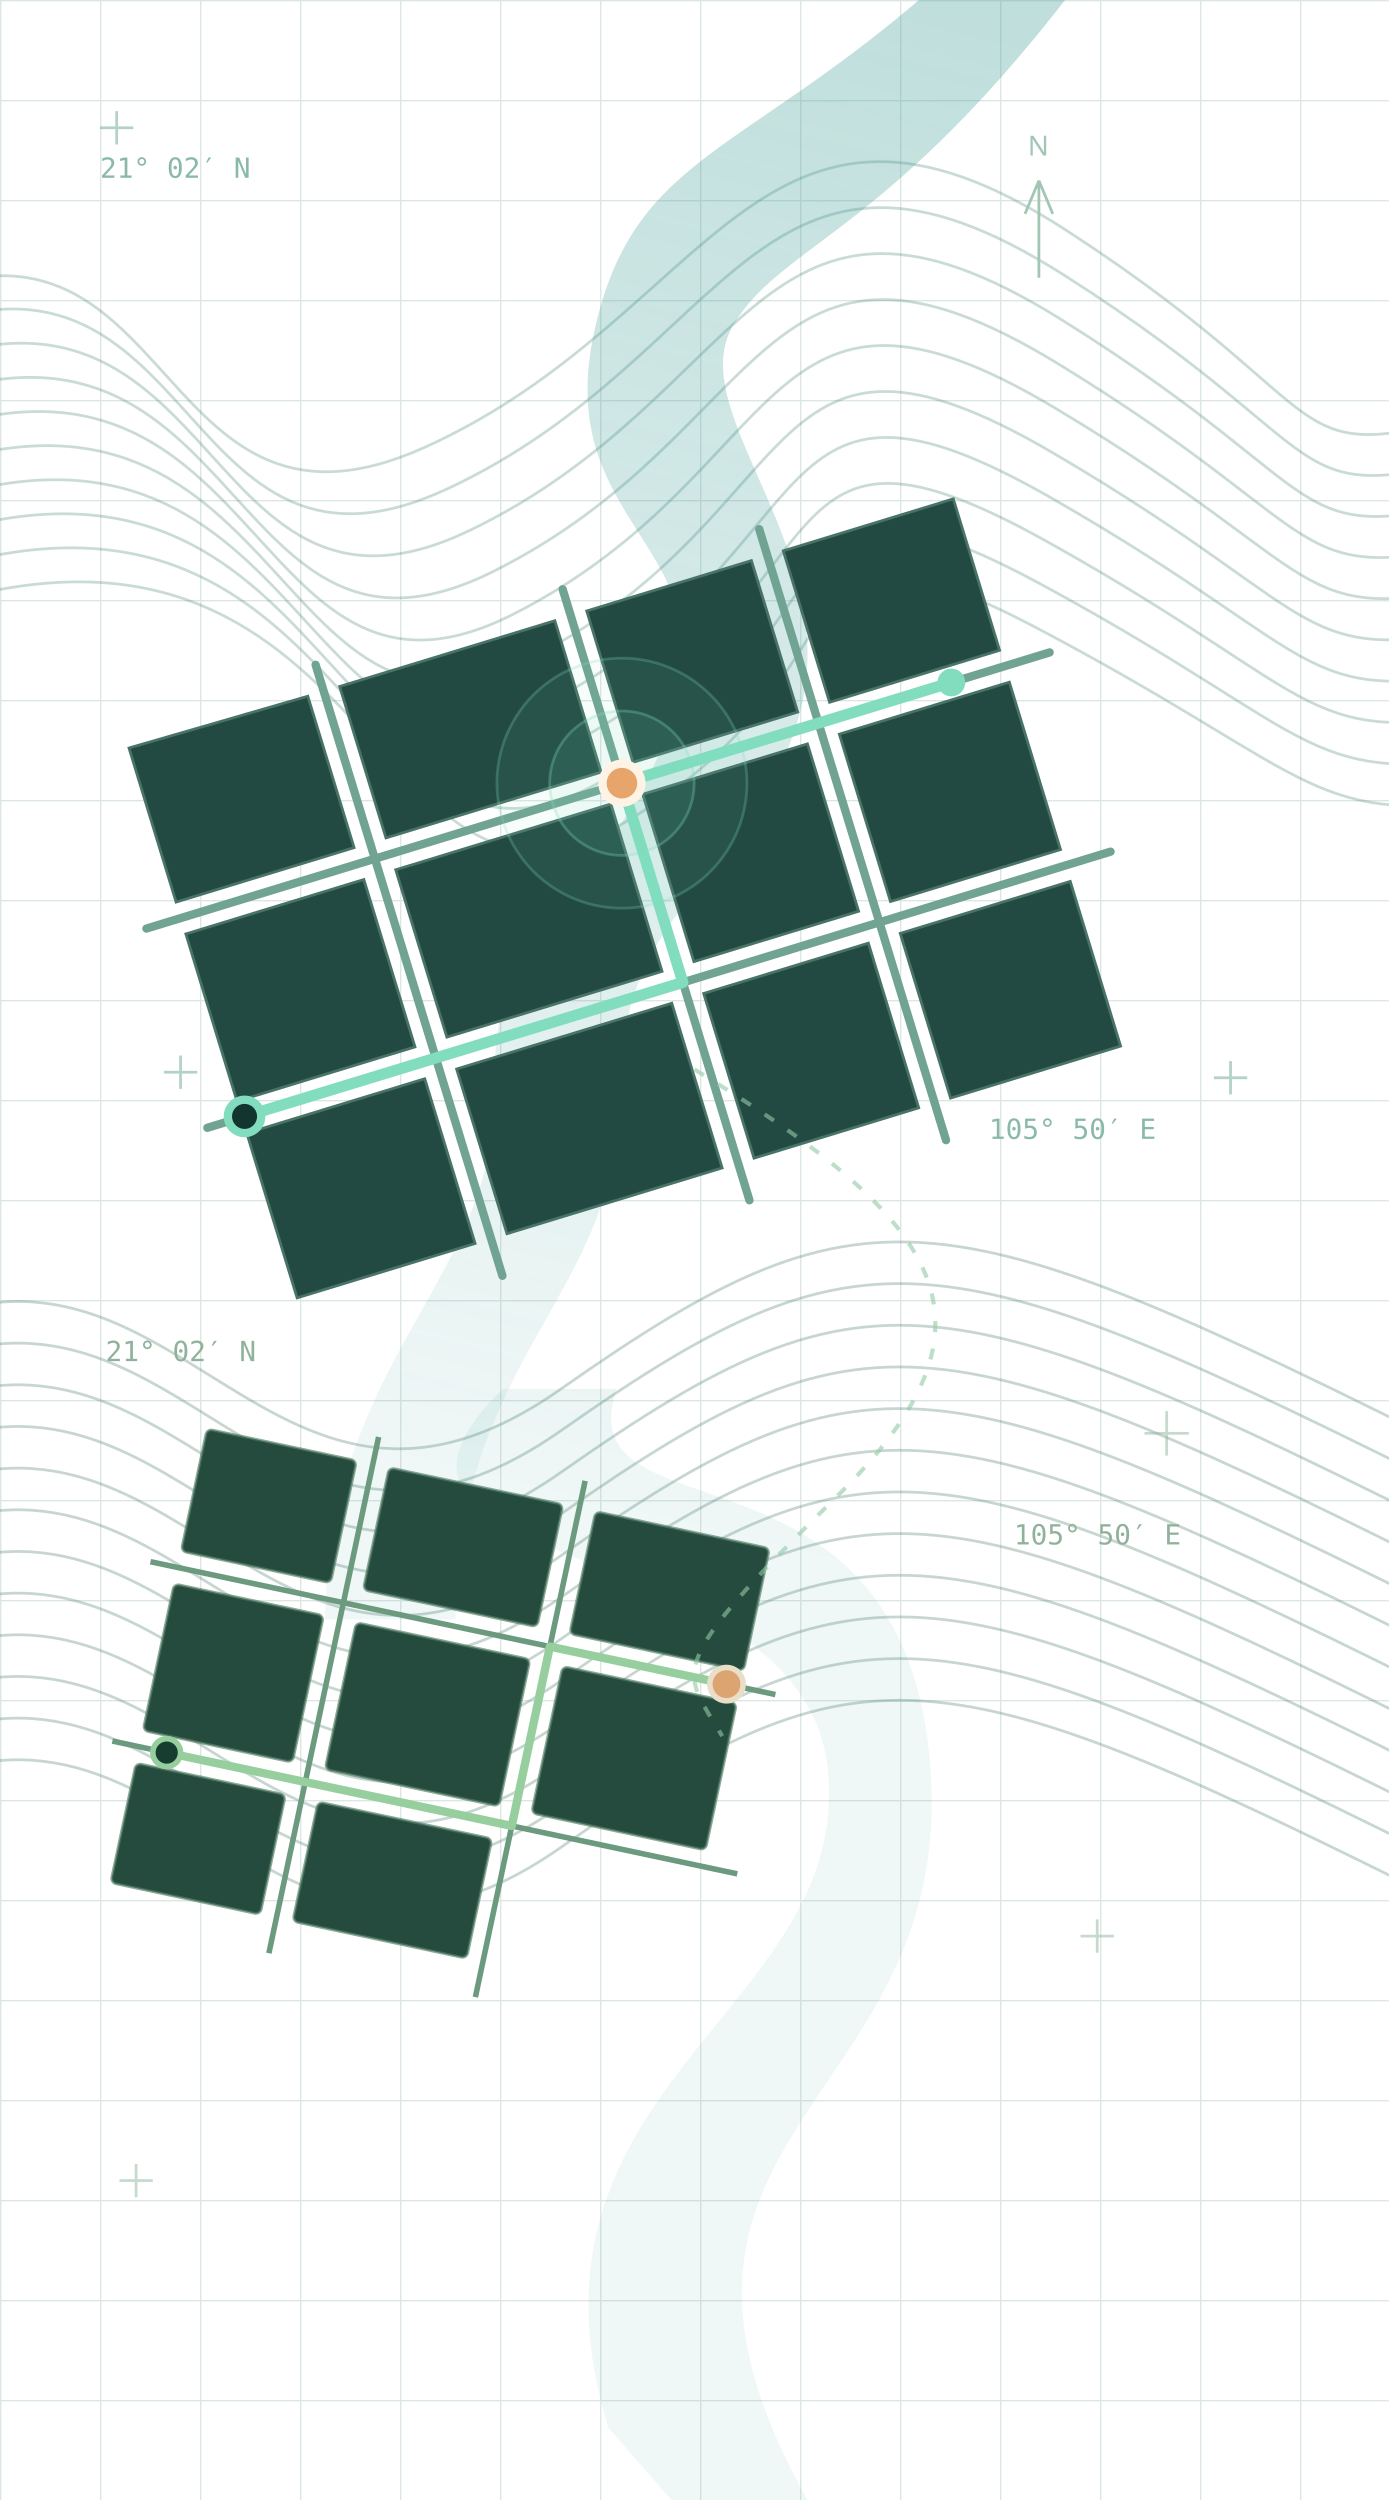
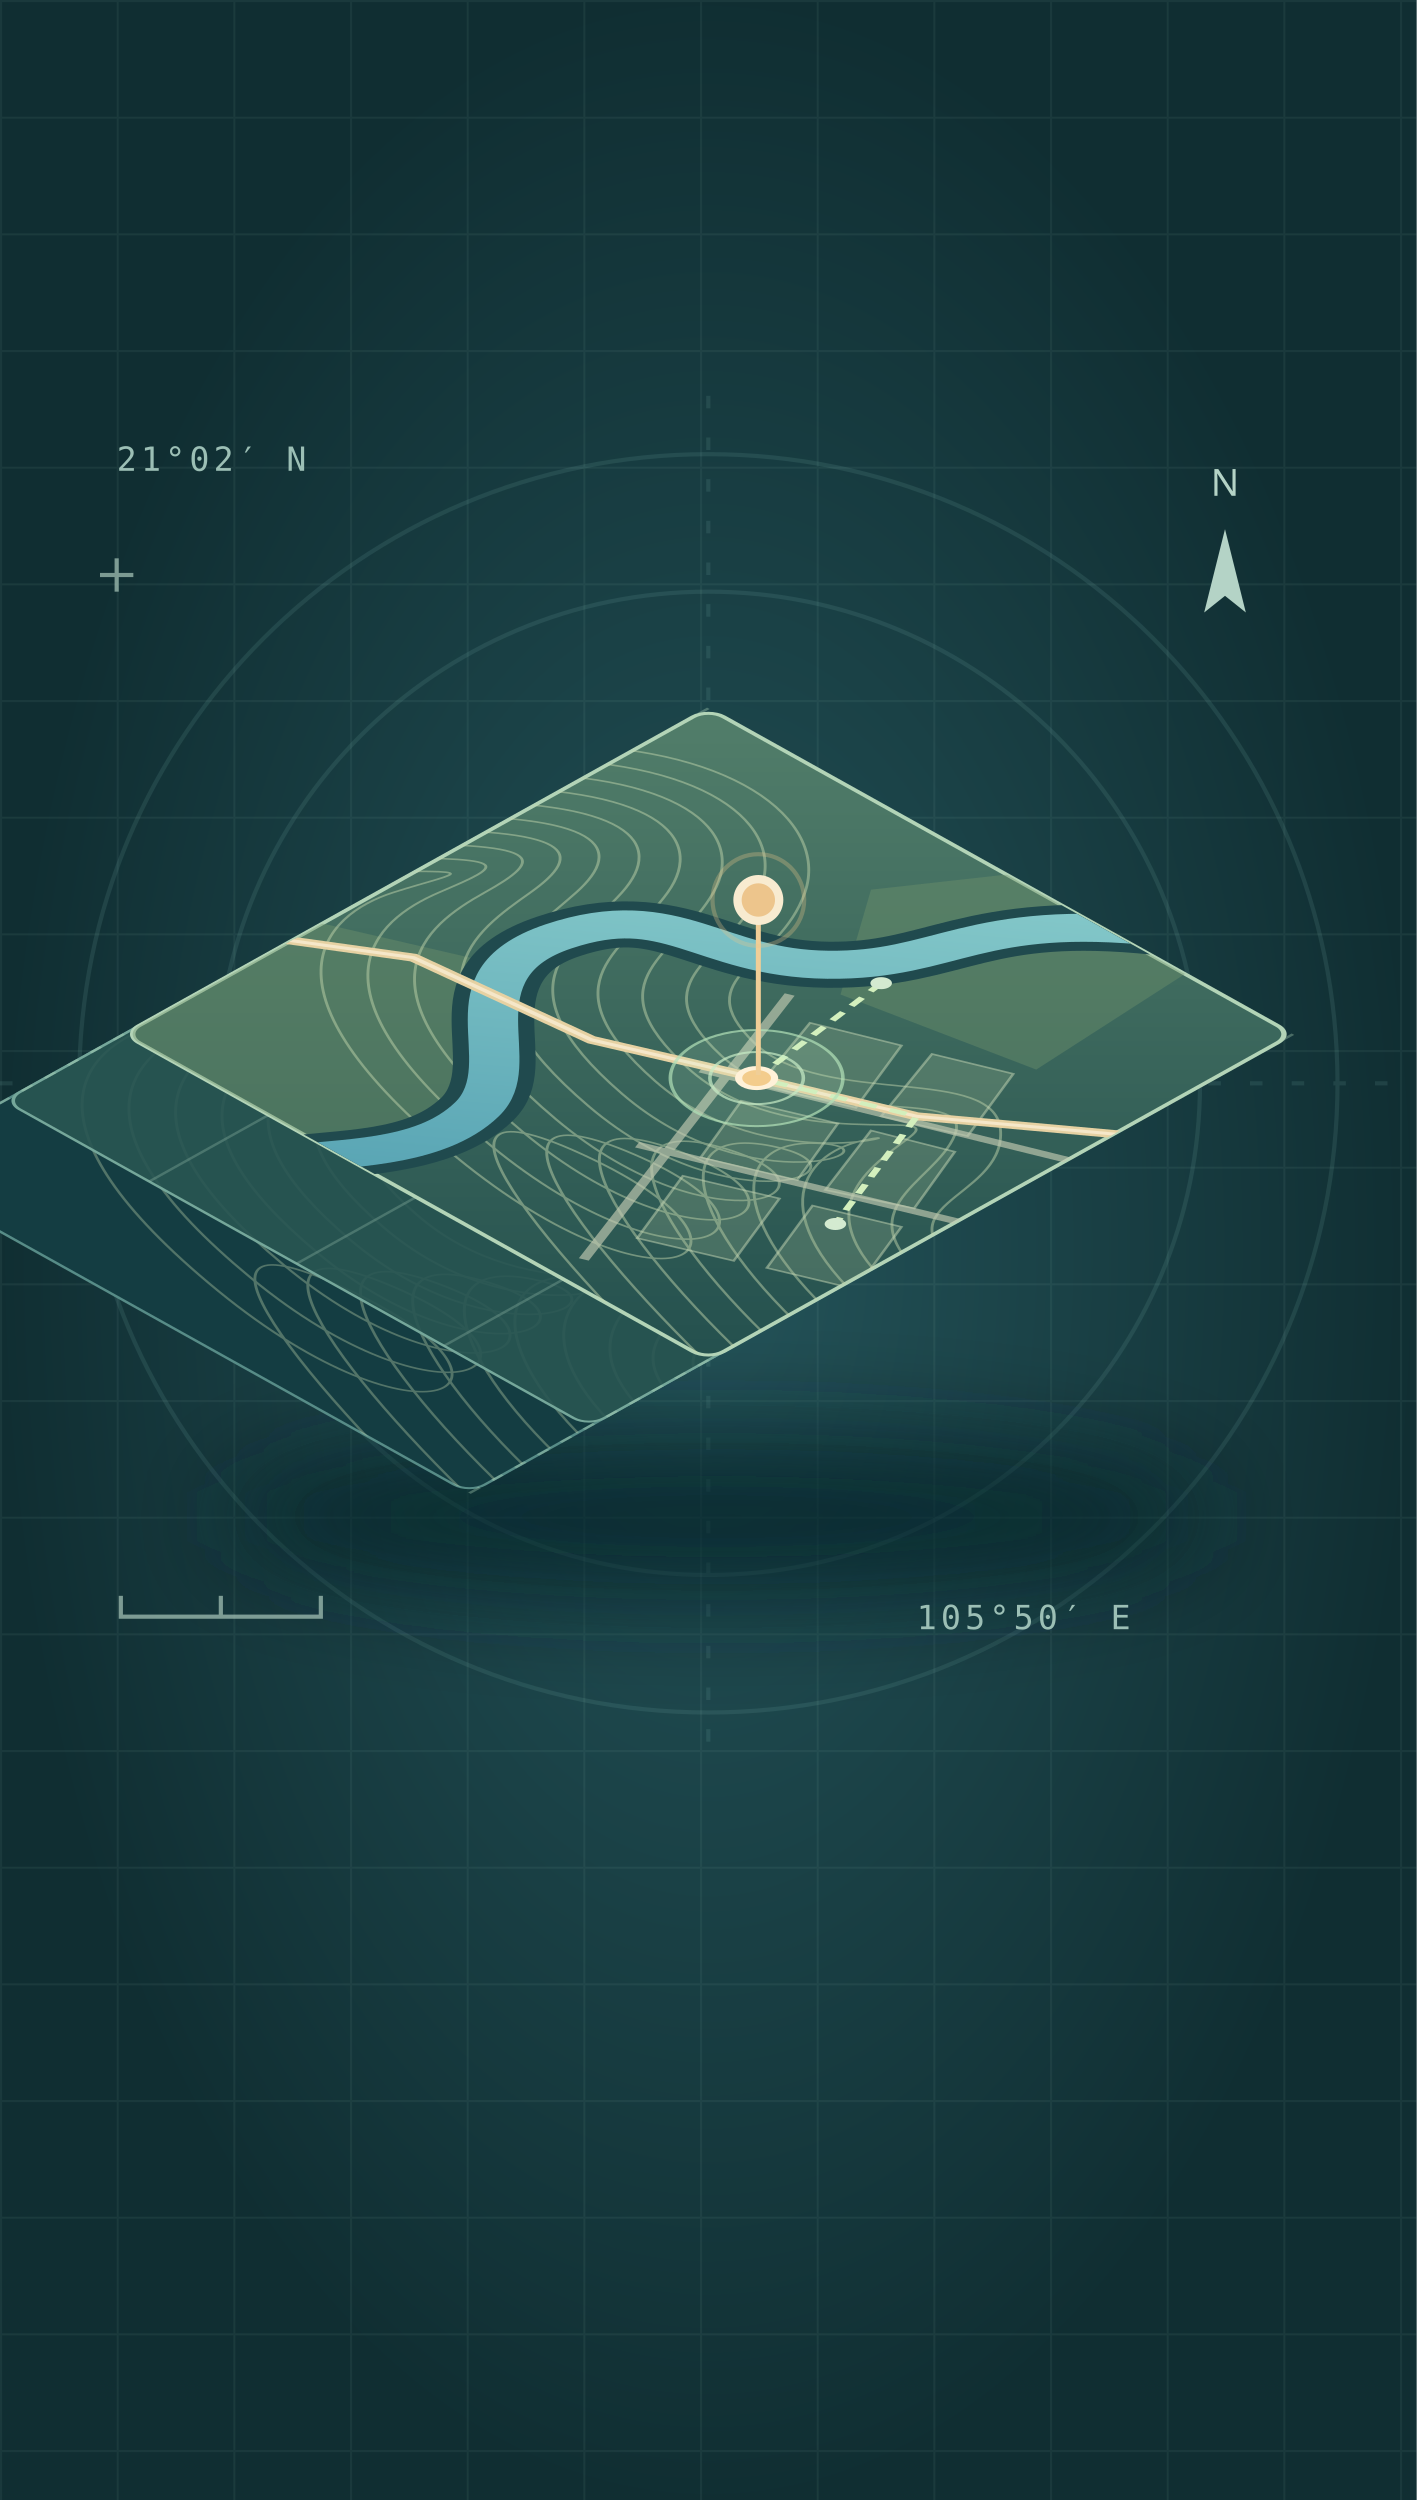
- <svg xmlns="http://www.w3.org/2000/svg" width="500" height="900" viewBox="0 0 500 900" fill="none">
+ <svg xmlns="http://www.w3.org/2000/svg" width="340" height="600" viewBox="0 0 340 600" fill="none">
  <defs>
-     <pattern id="grid" width="36" height="36" patternUnits="userSpaceOnUse">
-       <path d="M36 0H0V36" stroke="#42756e" stroke-opacity=".18" />
+     <radialGradient id="bg">
+       <stop stop-color="#24545a" />
+       <stop offset="1" stop-color="#102e32" />
+     </radialGradient>
+     <linearGradient id="land" x2="230" y2="230" gradientUnits="userSpaceOnUse">
+       <stop stop-color="#527e6a" />
+       <stop offset="1" stop-color="#24504e" />
+     </linearGradient>
+     <linearGradient id="water" x2="170" y2="230" gradientUnits="userSpaceOnUse">
+       <stop stop-color="#99d9d3" />
+       <stop offset="1" stop-color="#4e9caf" />
+     </linearGradient>
+     <pattern id="grid" width="28" height="28" patternUnits="userSpaceOnUse">
+       <path d="M28 0H0V28" stroke="#a2cfc4" stroke-opacity=".07" />
    </pattern>
-     <linearGradient id="water" x1="300" y1="0" x2="170" y2="530" gradientUnits="userSpaceOnUse">
-       <stop stop-color="#3b9c94" stop-opacity=".32" />
-       <stop offset="1" stop-color="#3b9c94" stop-opacity=".08" />
-     </linearGradient>
+     <clipPath id="tile">
+       <rect width="230" height="230" rx="6" />
+     </clipPath>
+     <filter id="shadow" x="-50%" y="-100%" width="200%" height="300%">
+       <feGaussianBlur stdDeviation="12" />
+     </filter>
+     <g id="contours" stroke="#c6d9af" stroke-width=".8">
+       <path d="M-20 46C16 8 63 15 84 46S90 99 127 109 182 68 207 92 206 144 253 149" />
+       <path d="M-20 56C16 18 57 25 75 55S81 109 125 120 185 80 199 102 201 153 253 160" />
+       <path d="M-20 66C16 28 51 35 66 64S72 119 123 131 188 92 191 112 196 162 253 171" />
+       <path d="M-20 76C16 38 45 45 57 73S63 129 121 142 191 104 183 122 191 171 253 182" />
+       <path d="M-20 86C16 48 39 55 48 82S54 139 119 153 194 116 175 132 186 180 253 193" />
+       <path d="M-20 96C16 58 33 65 39 91S45 149 117 164 197 128 167 142 181 189 253 204" />
+       <path d="M-20 106C16 68 27 75 30 100S36 159 115 175 200 140 159 152 176 198 253 215" />
+       <path d="M-20 116C16 78 21 85 21 109S27 169 113 186 203 152 151 162 171 207 253 226" />
+       <path d="M-20 126C16 88 15 95 12 118S18 179 111 197 206 164 143 172 166 216 253 237" />
+       <path d="M-20 136C16 98 9 105 3 127S9 189 109 208 209 176 135 182 161 225 253 248" />
+     </g>
  </defs>
-   <path fill="url(#grid)" d="M0 0h500v900H0z" />
-   <g stroke="#4d8779" stroke-opacity=".3">
-     <path d="M-50 116C66 49 49 208 153 161S273 11 384 83s69 89 169 60" />
-     <path d="M-49 128C74 60 58 224 161 176S273 29 383 99s72 87 170 60" />
-     <path d="M-48 140C82 72 67 240 169 191S273 47 382 115s75 85 170 60" />
-     <path d="M-47 152C90 84 76 256 177 206S273 65 381 131s78 83 170 60" />
-     <path d="M-46 164C98 96 85 272 185 221S273 83 380 147s81 81 170 60" />
-     <path d="M-45 176C106 108 94 288 193 236S273 101 379 163s84 79 170 60" />
-     <path d="M-44 188C114 120 103 304 201 251S273 119 378 179s87 77 170 60" />
-     <path d="M-43 200C122 132 112 320 209 266S273 137 377 195s90 75 170 60" />
-     <path d="M-42 212C130 144 121 336 217 281S273 155 376 211s93 73 170 60" />
-     <path d="M-41 224C138 156 130 352 225 296S273 173 375 227s96 71 170 60" />
+   <path fill="url(#bg)" d="M0 0h340v600H0z" />
+   <path fill="url(#grid)" d="M0 0h340v600H0z" />
+   <g stroke="#7bb6ae" opacity=".14">
+     <circle cx="170" cy="260" r="151" />
+     <circle cx="170" cy="260" r="118" />
+     <path d="M0 260h340M170 95v330" stroke-dasharray="3 7" />
  </g>
-   <path d="M368-35c-90 93-138 82-154 154s51 77 27 143-64 61-63 130-60 97-61 191h47c0-94 59-117 59-188s45-74 64-135-42-111-23-143S327 84 409-35Z" fill="url(#water)" />
-   <g transform="translate(38 200) rotate(-17 210 130)">
-     <g fill="#224a43" stroke="#497366">
-       <path d="m35 13 67 1v57H35zM114 14h81v57h-81zM207 14h62v57h-62zM281 14h64v57h-64zM35 83h67v63H35zM114 83h81v63h-81zM207 83h62v63h-62zM281 83h64v63h-64zM35 158h67v62H35zM114 158h81v62h-81zM207 158h62v62h-62zM281 158h64v62h-64z" />
+   <ellipse cx="172" cy="364" rx="119" ry="20" fill="#041b20" opacity=".65" filter="url(#shadow)" />
+   <g transform="translate(170 170) matrix(.61 .34 -.61 .34 0 0)">
+     <rect y="94" width="230" height="230" rx="6" fill="#143d42" stroke="#578c87" />
+     <g transform="translate(0 94)" clip-path="url(#tile)" opacity=".35">
+       <use href="#contours" />
    </g>
-     <g stroke="#70a391" stroke-width="3" stroke-linecap="round">
-       <path d="M22 77h340M22 152h340M108 4v230M201 4v230M275 4v230" />
+     <rect y="47" width="230" height="230" rx="6" fill="#285653" fill-opacity=".9" stroke="#75a79a" />
+     <g transform="translate(0 47)" stroke="#8db6a3" stroke-opacity=".35">
+       <path d="M0 57h230M0 115h230M0 173h230M57 0v230M115 0v230M173 0v230" />
    </g>
-     <path d="M36 152h165V77h124" stroke="#81ddbd" stroke-width="4" stroke-linecap="round" stroke-linejoin="round" />
-     <circle cx="36" cy="152" r="6" fill="#13352f" stroke="#81ddbd" stroke-width="3" />
-     <g transform="translate(201 77)">
-       <circle r="45" fill="#81ddbd" fill-opacity=".06" stroke="#81ddbd" stroke-opacity=".25" />
-       <circle r="26" fill="#81ddbd" fill-opacity=".09" stroke="#81ddbd" stroke-opacity=".3" />
-       <circle r="7" fill="#e7a46b" stroke="#fff3e5" stroke-width="3" />
+     <g stroke="#b1d6bb" stroke-opacity=".35" stroke-dasharray="4 5">
+       <path d="M0 0v94M230 0v94M0 230v94M230 230v94" />
    </g>
-     <circle cx="325" cy="77" r="5" fill="#81ddbd" />
+     <rect width="230" height="230" rx="6" fill="url(#land)" stroke="#b3d4b7" stroke-width="1.5" />
+     <g clip-path="url(#tile)">
+       <path d="m124-10 63 3 5 70-65 12-31-43ZM-10 156l63-26 41 34-15 76H-10Z" fill="#71936c" opacity=".4" />
+       <g opacity=".47">
+         <use href="#contours" />
+       </g>
+       <path d="M168-10c-44 30-30 54-54 77s-54 7-63 43 38 51 45 77-12 42-20 56" stroke="#204a4e" stroke-width="23" />
+       <path d="M168-10c-44 30-30 54-54 77s-54 7-63 43 38 51 45 77-12 42-20 56" stroke="url(#water)" stroke-width="14" />
+       <g fill="#adc59c" fill-opacity=".22" stroke="#c5d7b5" stroke-opacity=".5" stroke-width=".8">
+         <path d="m131 91 26-10 13 31-27 11ZM166 78l23-9 13 31-24 10ZM145 132l27-11 12 28-27 11ZM181 117l24-9 12 28-24 11ZM160 170l27-11 13 31-27 11ZM196 155l25-10 13 31-25 10Z" />
+       </g>
+       <path d="m117 85 53 134M126 129l106-41M140 168l103-41" stroke="#c4cbb2" stroke-width="3" stroke-opacity=".65" />
+       <path d="m-10 170 40-24 64-6 46-19 45-18 54-39" stroke="#e6d1a2" stroke-width="4" />
+       <path d="m-10 170 40-24 64-6 46-19 45-18 54-39" stroke="#f5e7c9" stroke-width="1.5" />
+       <path d="m131 63 9 58 45-18 22 54" stroke="#d3efbd" stroke-width="2" stroke-dasharray="5 4" />
+       <circle cx="140" cy="121" r="24" fill="#c2efc3" fill-opacity=".14" stroke="#b2e2b8" stroke-opacity=".7" />
+       <circle cx="140" cy="121" r="13" stroke="#c8edc6" stroke-opacity=".7" />
+       <circle cx="140" cy="121" r="5" fill="#f3cc8c" stroke="#fff1d8" stroke-width="2" />
+       <g fill="#d4ead0">
+         <circle cx="131" cy="63" r="3" />
+         <circle cx="207" cy="157" r="3" />
+       </g>
+     </g>
  </g>
-   <g fill="#8ab9a7" font-family="monospace" font-size="10">
-     <text x="36" y="64">21° 02′ N</text>
-     <text x="356" y="410">105° 50′ E</text>
+   <path d="M182 258v-38" stroke="#f0ce97" stroke-width="1.2" />
+   <circle cx="182" cy="216" r="5" fill="#edc58c" stroke="#f8ebd0" stroke-width="2" />
+   <circle cx="182" cy="216" r="11" stroke="#eac58b" stroke-opacity=".3" />
+   <g transform="translate(294 113)">
+     <path d="m0 14 5 20-5-4-5 4Z" fill="#b4d3c6" />
+     <text x="0" y="6" fill="#b4d3c6" font-family="sans-serif" font-size="9" text-anchor="middle">N</text>
  </g>
-   <g stroke="#81b5a0" stroke-opacity=".6">
-     <path d="M42 40v12M36 46h12M443 382v12M437 388h12M65 380v12M59 386h12" />
+   <g fill="#9cbfb5" font-family="monospace" font-size="8" letter-spacing="1">
+     <text x="28" y="113">21°02′ N</text>
+     <text x="220" y="391">105°50′ E</text>
  </g>
-   <g transform="translate(374 65)" stroke="#a1c6b4">
-     <path d="M0 35V0m0 0-5 12M0 0l5 12" />
-     <text x="-4" y="-9" fill="#a1c6b4" stroke="none" font-family="sans-serif" font-size="10">N</text>
-   </g>
-   <g stroke="#507f6e" stroke-opacity=".32" stroke-width="1">
-     <path d="M-60 495C60 405 88 580 202 500S341 430 550 535" />
-     <path d="M-60 510C60 420 88 595 202 515S341 445 550 550" />
-     <path d="M-60 525C60 435 88 610 202 530S341 460 550 565" />
-     <path d="M-60 540C60 450 88 625 202 545S341 475 550 580" />
-     <path d="M-60 555C60 465 88 640 202 560S341 490 550 595" />
-     <path d="M-60 570C60 480 88 655 202 575S341 505 550 610" />
-     <path d="M-60 585C60 495 88 670 202 590S341 520 550 625" />
-     <path d="M-60 600C60 510 88 685 202 605S341 535 550 640" />
-     <path d="M-60 615C60 525 88 700 202 620S341 550 550 655" />
-     <path d="M-60 630C60 540 88 715 202 635S341 565 550 670" />
-     <path d="M-60 645C60 555 88 730 202 650S341 580 550 685" />
-     <path d="M-60 660C60 570 88 745 202 665S341 595 550 700" />
-   </g>
-   <path d="M181 500C110 569 289 550 298 637s-117 113-79 237l35 40h45c-92-147 45-151 36-277s-132-81-113-137Z" fill="url(#water)" />
-   <g transform="translate(36 525) rotate(12 150 100)">
-     <rect x="18" y="15" width="55" height="45" rx="2" fill="#254b3e" stroke="#527d66" stroke-opacity=".65" />
-     <rect x="85" y="15" width="64" height="45" rx="2" fill="#254b3e" stroke="#527d66" stroke-opacity=".65" />
-     <rect x="161" y="15" width="64" height="45" rx="2" fill="#254b3e" stroke="#527d66" stroke-opacity=".65" />
-     <rect x="18" y="72" width="55" height="54" rx="2" fill="#254b3e" stroke="#527d66" stroke-opacity=".65" />
-     <rect x="85" y="72" width="64" height="54" rx="2" fill="#254b3e" stroke="#527d66" stroke-opacity=".65" />
-     <rect x="161" y="72" width="64" height="54" rx="2" fill="#254b3e" stroke="#527d66" stroke-opacity=".65" />
-     <rect x="18" y="138" width="55" height="44" rx="2" fill="#254b3e" stroke="#527d66" stroke-opacity=".65" />
-     <rect x="85" y="138" width="64" height="44" rx="2" fill="#254b3e" stroke="#527d66" stroke-opacity=".65" />
-     <path d="M8 66h230M8 132h230M79 5v190M155 5v190" stroke="#6b9a7e" stroke-width="2" />
-     <path d="M28 132h127V66h65" stroke="#96cf9d" stroke-width="3" stroke-linecap="round" stroke-linejoin="round" />
-     <circle cx="28" cy="132" r="5" fill="#173d31" stroke="#96cf9d" stroke-width="2" />
-     <circle cx="220" cy="66" r="6" fill="#dba471" stroke="#e9dec7" stroke-width="2" />
-   </g>
-   <path d="M250 385c90 55 115 91 51 154s-55 62-41 86" stroke="#91c9a5" stroke-opacity=".6" stroke-width="1.5" stroke-dasharray="4 6" />
-   <g stroke="#8eb79d" stroke-opacity=".5">
-     <path d="M420 508v16m-8-8h16M395 691v12m-6-6h12M49 779v12m-6-6h12" />
-   </g>
-   <g fill="#90b29b" font-family="monospace" font-size="10">
-     <text x="365" y="556">105° 50′ E</text>
-     <text x="38" y="490">21° 02′ N</text>
+   <g stroke="#aac8bb" stroke-width="1" opacity=".7">
+     <path d="M29 383v5h48v-5M53 383v5M28 134v8m-4-4h8" />
  </g>
</svg>
